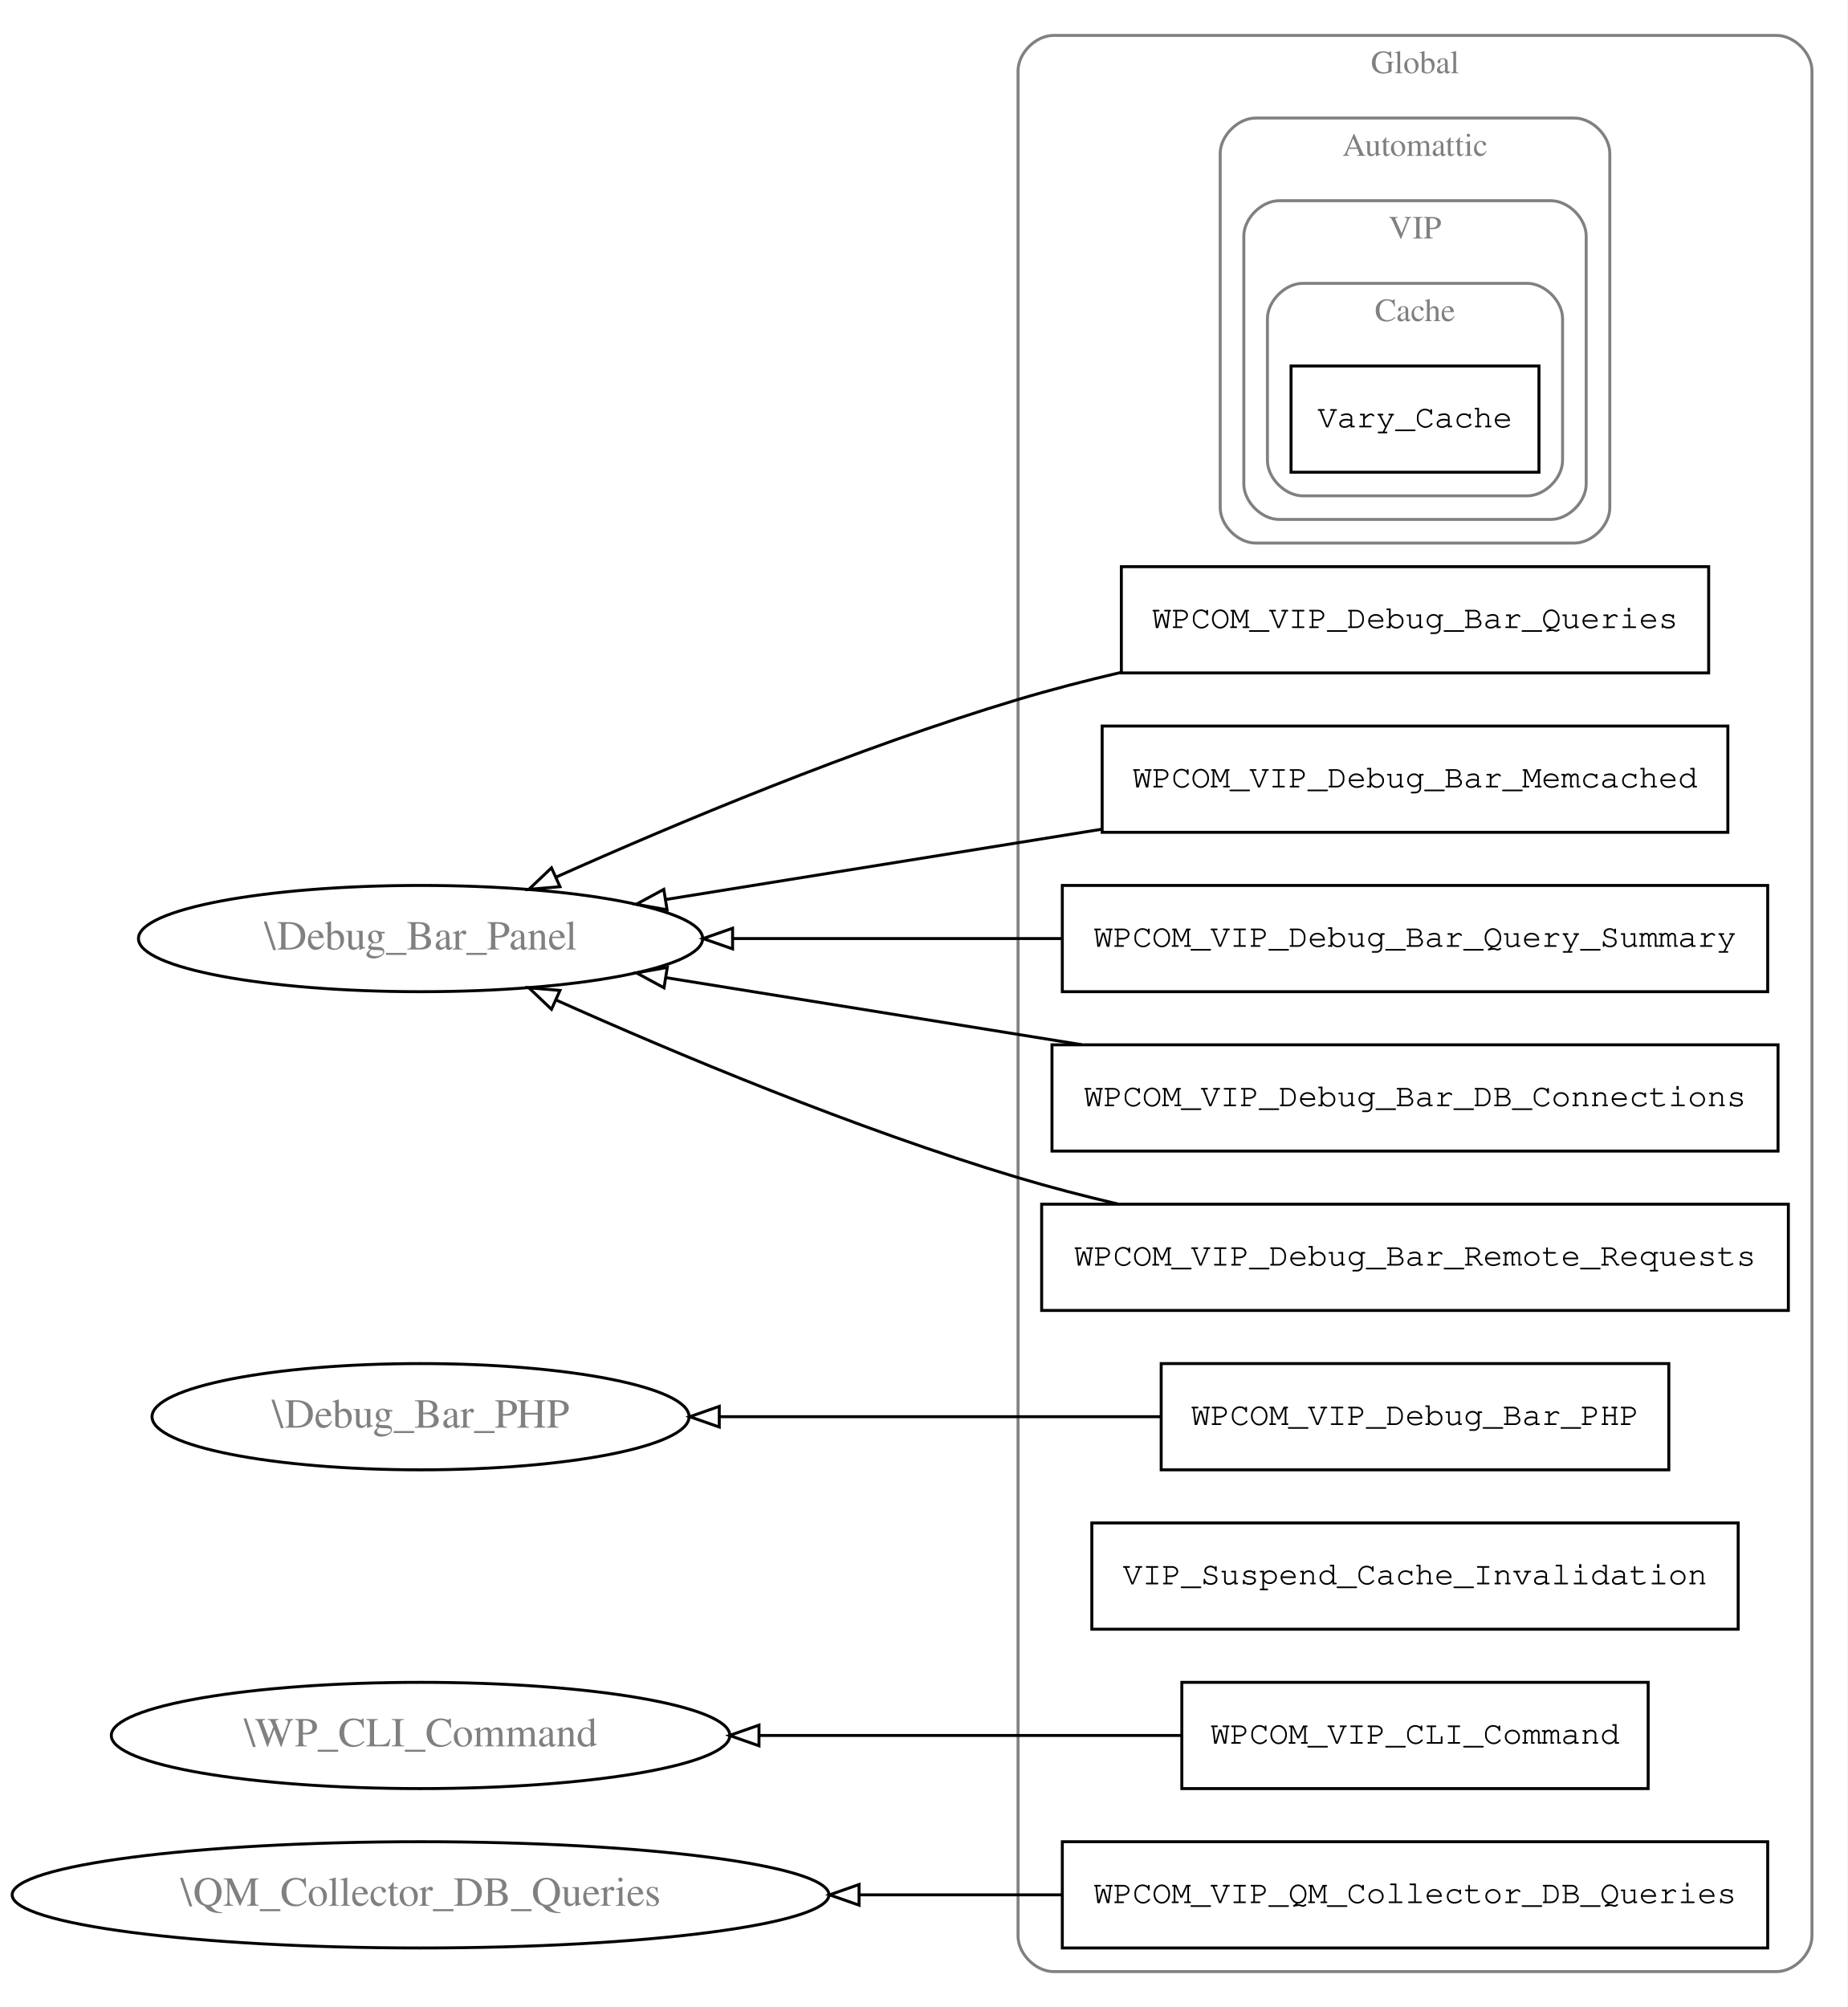
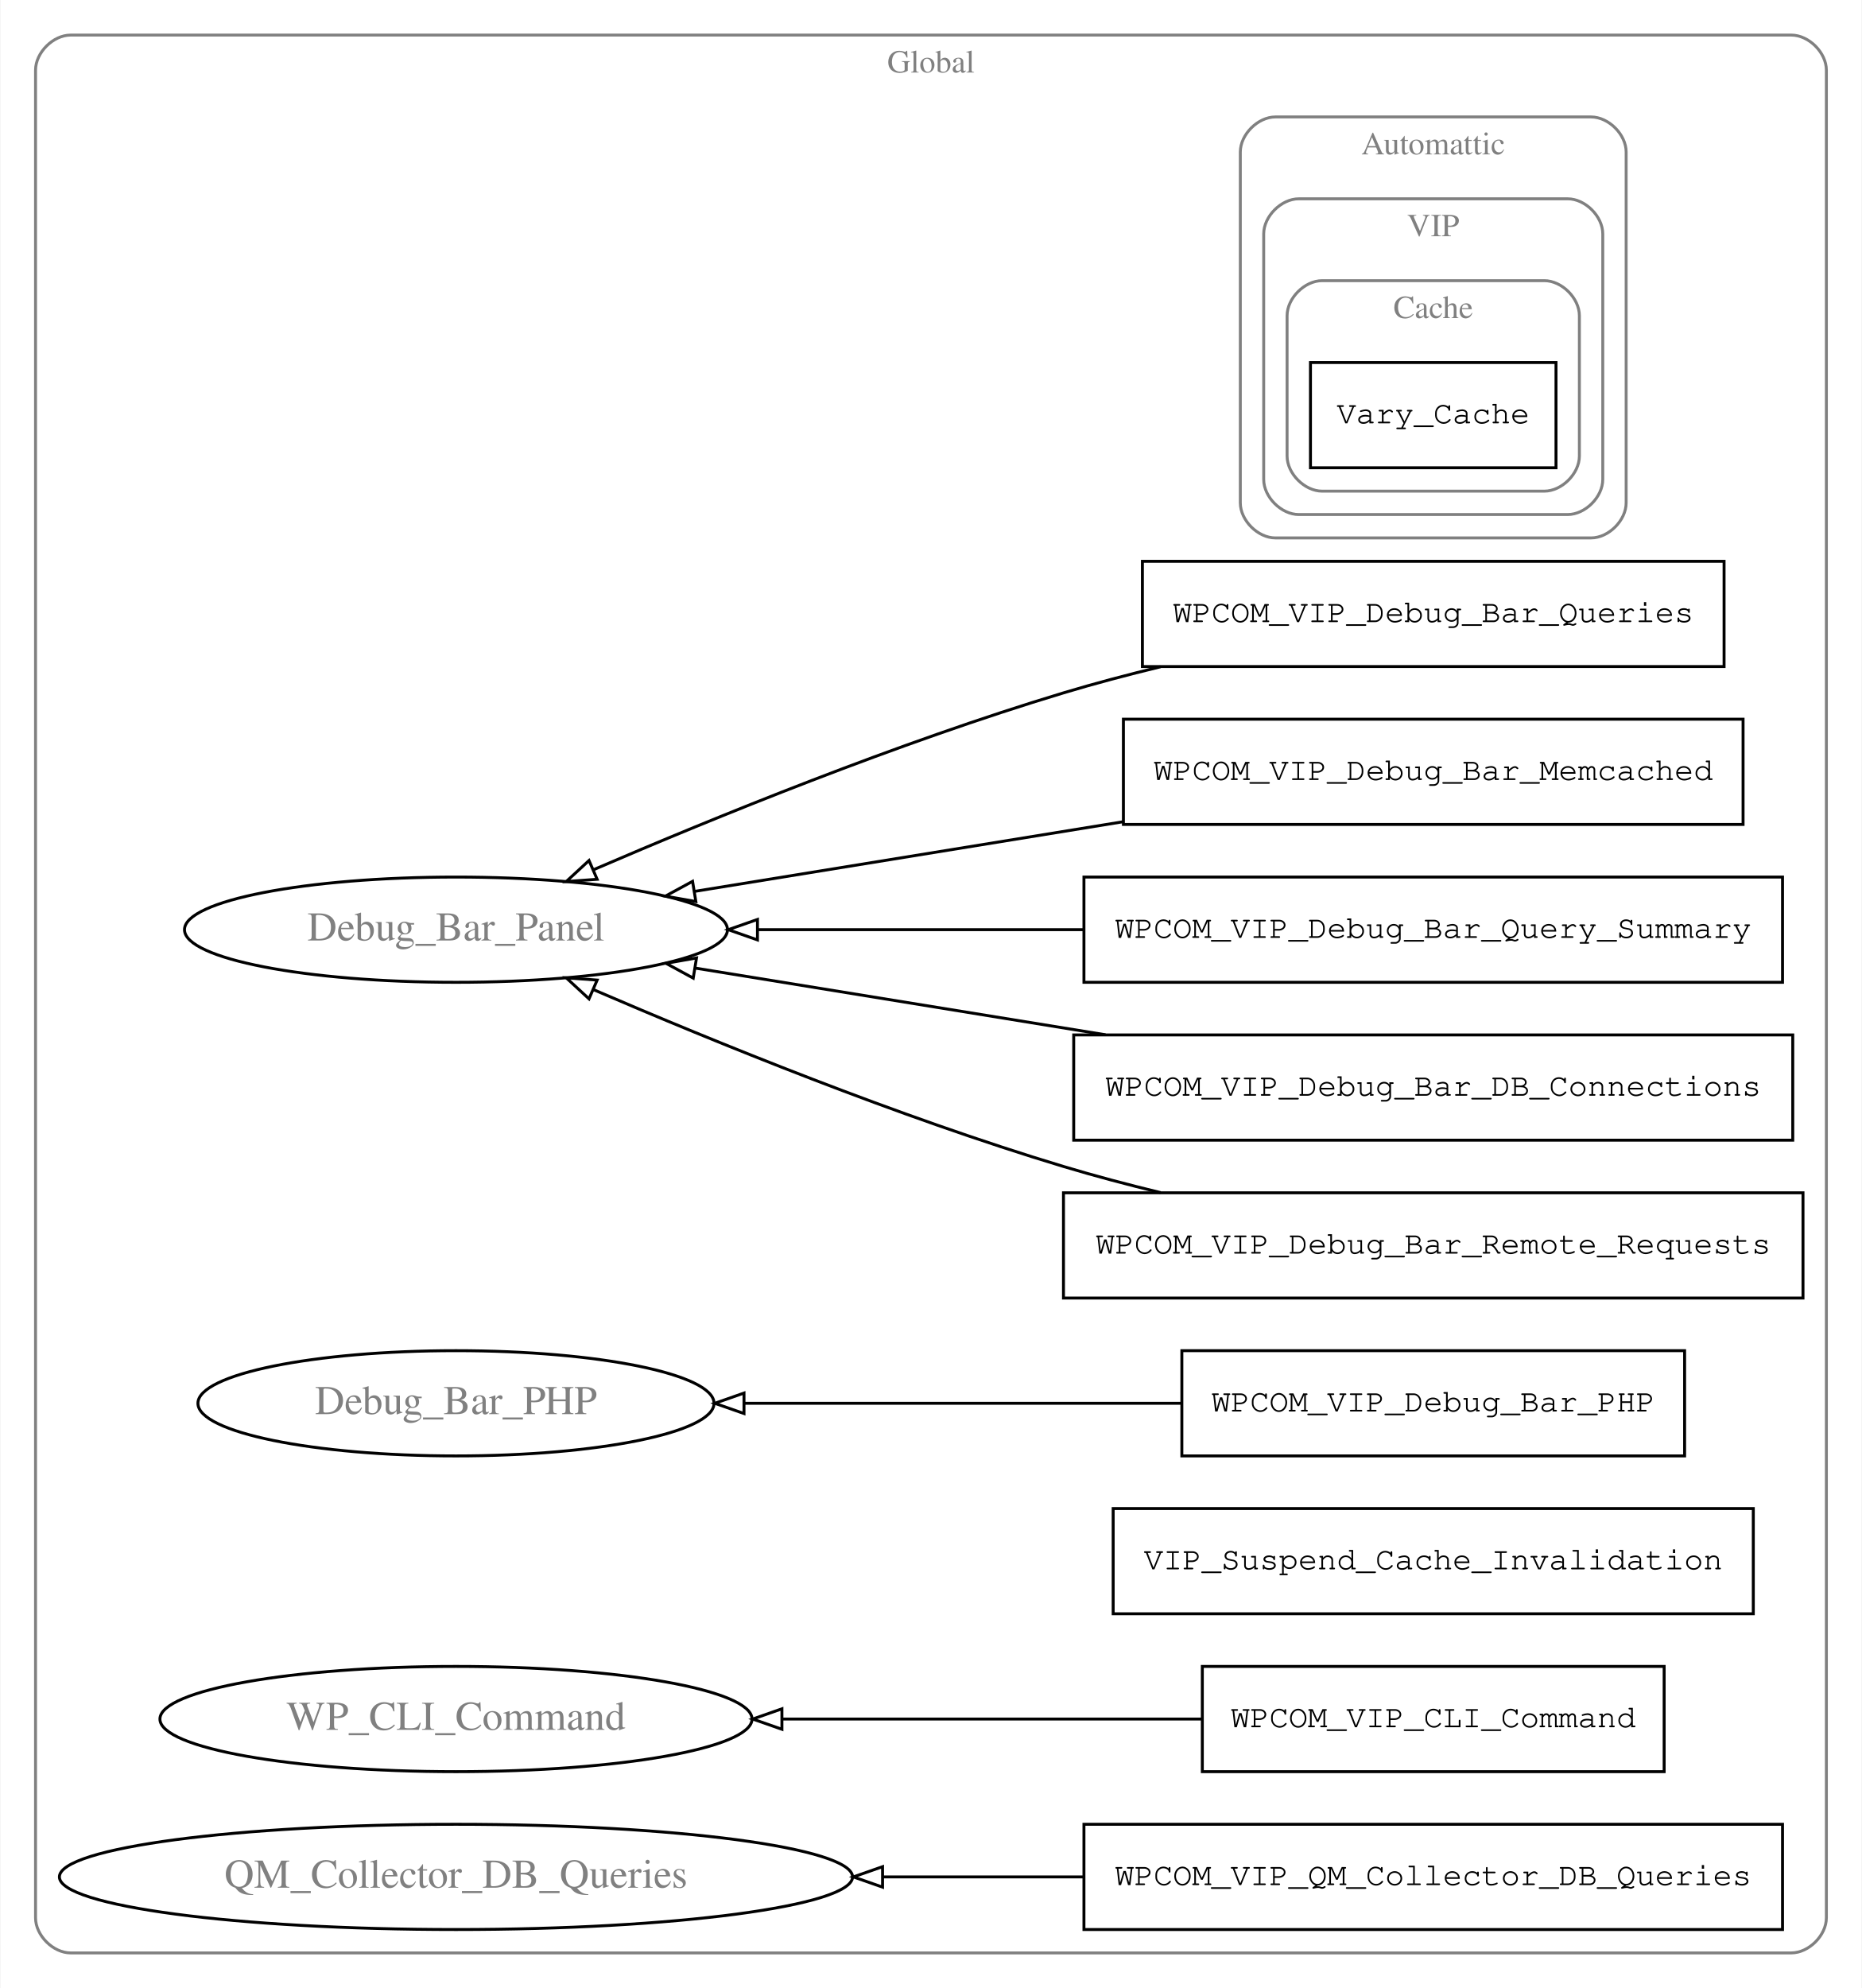
- <svg xmlns="http://www.w3.org/2000/svg" width="626pt" height="680pt" viewBox="0.00 0.00 625.88 680.00">
+ <svg xmlns="http://www.w3.org/2000/svg" width="637pt" height="680pt" viewBox="0.00 0.00 636.68 680.00">
  <g id="graph0" class="graph" transform="scale(1 1) rotate(0) translate(4 676)">
-     <polygon fill="white" stroke="none" points="-4,4 -4,-676 621.875,-676 621.875,4 -4,4" />
+     <polygon fill="white" stroke="none" points="-4,4 -4,-676 632.676,-676 632.676,4 -4,4" />
    <g id="clust1" class="cluster">
-       <path fill="none" stroke="gray" d="M352.875,-8C352.875,-8 597.875,-8 597.875,-8 603.875,-8 609.875,-14 609.875,-20 609.875,-20 609.875,-652 609.875,-652 609.875,-658 603.875,-664 597.875,-664 597.875,-664 352.875,-664 352.875,-664 346.875,-664 340.875,-658 340.875,-652 340.875,-652 340.875,-20 340.875,-20 340.875,-14 346.875,-8 352.875,-8" />
-       <text text-anchor="middle" x="475.375" y="-651.2" font-family="Times,serif" font-size="11.00" fill="gray">Global</text>
+       <path fill="none" stroke="gray" d="M20,-8C20,-8 608.676,-8 608.676,-8 614.676,-8 620.676,-14 620.676,-20 620.676,-20 620.676,-652 620.676,-652 620.676,-658 614.676,-664 608.676,-664 608.676,-664 20,-664 20,-664 14,-664 8,-658 8,-652 8,-652 8,-20 8,-20 8,-14 14,-8 20,-8" />
+       <text text-anchor="middle" x="314.338" y="-651.2" font-family="Times,serif" font-size="11.00" fill="gray">Global</text>
    </g>
    <g id="clust2" class="cluster">
-       <path fill="none" stroke="gray" d="M421.375,-492C421.375,-492 529.375,-492 529.375,-492 535.375,-492 541.375,-498 541.375,-504 541.375,-504 541.375,-624 541.375,-624 541.375,-630 535.375,-636 529.375,-636 529.375,-636 421.375,-636 421.375,-636 415.375,-636 409.375,-630 409.375,-624 409.375,-624 409.375,-504 409.375,-504 409.375,-498 415.375,-492 421.375,-492" />
-       <text text-anchor="middle" x="475.375" y="-623.2" font-family="Times,serif" font-size="11.00" fill="gray">Automattic</text>
+       <path fill="none" stroke="gray" d="M432.176,-492C432.176,-492 540.176,-492 540.176,-492 546.176,-492 552.176,-498 552.176,-504 552.176,-504 552.176,-624 552.176,-624 552.176,-630 546.176,-636 540.176,-636 540.176,-636 432.176,-636 432.176,-636 426.176,-636 420.176,-630 420.176,-624 420.176,-624 420.176,-504 420.176,-504 420.176,-498 426.176,-492 432.176,-492" />
+       <text text-anchor="middle" x="486.176" y="-623.2" font-family="Times,serif" font-size="11.00" fill="gray">Automattic</text>
    </g>
    <g id="clust3" class="cluster">
-       <path fill="none" stroke="gray" d="M429.375,-500C429.375,-500 521.375,-500 521.375,-500 527.375,-500 533.375,-506 533.375,-512 533.375,-512 533.375,-596 533.375,-596 533.375,-602 527.375,-608 521.375,-608 521.375,-608 429.375,-608 429.375,-608 423.375,-608 417.375,-602 417.375,-596 417.375,-596 417.375,-512 417.375,-512 417.375,-506 423.375,-500 429.375,-500" />
-       <text text-anchor="middle" x="475.375" y="-595.2" font-family="Times,serif" font-size="11.00" fill="gray">VIP</text>
+       <path fill="none" stroke="gray" d="M440.176,-500C440.176,-500 532.176,-500 532.176,-500 538.176,-500 544.176,-506 544.176,-512 544.176,-512 544.176,-596 544.176,-596 544.176,-602 538.176,-608 532.176,-608 532.176,-608 440.176,-608 440.176,-608 434.176,-608 428.176,-602 428.176,-596 428.176,-596 428.176,-512 428.176,-512 428.176,-506 434.176,-500 440.176,-500" />
+       <text text-anchor="middle" x="486.176" y="-595.2" font-family="Times,serif" font-size="11.00" fill="gray">VIP</text>
    </g>
    <g id="clust4" class="cluster">
-       <path fill="none" stroke="gray" d="M437.375,-508C437.375,-508 513.375,-508 513.375,-508 519.375,-508 525.375,-514 525.375,-520 525.375,-520 525.375,-568 525.375,-568 525.375,-574 519.375,-580 513.375,-580 513.375,-580 437.375,-580 437.375,-580 431.375,-580 425.375,-574 425.375,-568 425.375,-568 425.375,-520 425.375,-520 425.375,-514 431.375,-508 437.375,-508" />
-       <text text-anchor="middle" x="475.375" y="-567.2" font-family="Times,serif" font-size="11.00" fill="gray">Cache</text>
+       <path fill="none" stroke="gray" d="M448.176,-508C448.176,-508 524.176,-508 524.176,-508 530.176,-508 536.176,-514 536.176,-520 536.176,-520 536.176,-568 536.176,-568 536.176,-574 530.176,-580 524.176,-580 524.176,-580 448.176,-580 448.176,-580 442.176,-580 436.176,-574 436.176,-568 436.176,-568 436.176,-520 436.176,-520 436.176,-514 442.176,-508 448.176,-508" />
+       <text text-anchor="middle" x="486.176" y="-567.2" font-family="Times,serif" font-size="11.00" fill="gray">Cache</text>
    </g>
    <g id="node1" class="node">
-       <polygon fill="none" stroke="black" points="517.375,-552 433.375,-552 433.375,-516 517.375,-516 517.375,-552" />
-       <text text-anchor="middle" x="475.375" y="-531.2" font-family="Courier,monospace" font-size="11.00">Vary_Cache</text>
+       <polygon fill="none" stroke="black" points="528.176,-552 444.176,-552 444.176,-516 528.176,-516 528.176,-552" />
+       <text text-anchor="middle" x="486.176" y="-531.2" font-family="Courier,monospace" font-size="11.00">Vary_Cache</text>
    </g>
    <g id="node2" class="node">
-       <polygon fill="none" stroke="black" points="574.875,-484 375.875,-484 375.875,-448 574.875,-448 574.875,-484" />
-       <text text-anchor="middle" x="475.375" y="-463.2" font-family="Courier,monospace" font-size="11.00">WPCOM_VIP_Debug_Bar_Queries</text>
+       <polygon fill="none" stroke="black" points="585.676,-484 386.676,-484 386.676,-448 585.676,-448 585.676,-484" />
+       <text text-anchor="middle" x="486.176" y="-463.2" font-family="Courier,monospace" font-size="11.00">WPCOM_VIP_Debug_Bar_Queries</text>
    </g>
    <g id="node11" class="node">
-       <ellipse fill="none" stroke="black" cx="138.438" cy="-358" rx="95.583" ry="18" />
-       <text text-anchor="middle" x="138.438" y="-354.3" font-family="Times,serif" font-size="14.00" fill="gray">\Debug_Bar_Panel</text>
+       <ellipse fill="none" stroke="black" cx="151.838" cy="-358" rx="92.883" ry="18" />
+       <text text-anchor="middle" x="151.838" y="-354.3" font-family="Times,serif" font-size="14.00" fill="gray">Debug_Bar_Panel</text>
    </g>
    <g id="edge1" class="edge">
-       <path fill="none" stroke="black" d="M375.807,-448.192C363.956,-445.426 352.088,-442.358 340.875,-439 285.717,-422.484 224.663,-396.838 184.389,-378.839" />
-       <polygon fill="none" stroke="black" points="185.672,-375.578 175.117,-374.666 182.799,-381.961 185.672,-375.578" />
+       <path fill="none" stroke="black" d="M392.895,-447.931C381.635,-445.203 370.346,-442.214 359.676,-439 303.151,-421.973 240.27,-396.348 198.845,-378.494" />
+       <polygon fill="none" stroke="black" points="200.135,-375.239 189.568,-374.471 197.35,-381.661 200.135,-375.239" />
    </g>
    <g id="node3" class="node">
-       <polygon fill="none" stroke="black" points="581.375,-430 369.375,-430 369.375,-394 581.375,-394 581.375,-430" />
-       <text text-anchor="middle" x="475.375" y="-409.2" font-family="Courier,monospace" font-size="11.00">WPCOM_VIP_Debug_Bar_Memcached</text>
+       <polygon fill="none" stroke="black" points="592.176,-430 380.176,-430 380.176,-394 592.176,-394 592.176,-430" />
+       <text text-anchor="middle" x="486.176" y="-409.2" font-family="Courier,monospace" font-size="11.00">WPCOM_VIP_Debug_Bar_Memcached</text>
    </g>
    <g id="edge2" class="edge">
-       <path fill="none" stroke="black" d="M369.318,-395.062C321.607,-387.37 266.009,-378.406 221.443,-371.221" />
-       <polygon fill="none" stroke="black" points="221.959,-367.759 211.529,-369.623 220.844,-374.67 221.959,-367.759" />
+       <path fill="none" stroke="black" d="M380.022,-394.914C332.653,-387.217 277.601,-378.272 233.555,-371.115" />
+       <polygon fill="none" stroke="black" points="233.903,-367.626 223.471,-369.477 232.78,-374.535 233.903,-367.626" />
    </g>
    <g id="node4" class="node">
-       <polygon fill="none" stroke="black" points="594.875,-376 355.875,-376 355.875,-340 594.875,-340 594.875,-376" />
-       <text text-anchor="middle" x="475.375" y="-355.2" font-family="Courier,monospace" font-size="11.00">WPCOM_VIP_Debug_Bar_Query_Summary</text>
+       <polygon fill="none" stroke="black" points="605.676,-376 366.676,-376 366.676,-340 605.676,-340 605.676,-376" />
+       <text text-anchor="middle" x="486.176" y="-355.2" font-family="Courier,monospace" font-size="11.00">WPCOM_VIP_Debug_Bar_Query_Summary</text>
    </g>
    <g id="edge3" class="edge">
-       <path fill="none" stroke="black" d="M355.818,-358C319.507,-358 279.833,-358 244.488,-358" />
-       <polygon fill="none" stroke="black" points="244.155,-354.5 234.155,-358 244.155,-361.5 244.155,-354.5" />
+       <path fill="none" stroke="black" d="M366.602,-358C330.209,-358 290.49,-358 255.272,-358" />
+       <polygon fill="none" stroke="black" points="254.982,-354.5 244.982,-358 254.982,-361.5 254.982,-354.5" />
    </g>
    <g id="node5" class="node">
-       <polygon fill="none" stroke="black" points="598.375,-322 352.375,-322 352.375,-286 598.375,-286 598.375,-322" />
-       <text text-anchor="middle" x="475.375" y="-301.2" font-family="Courier,monospace" font-size="11.00">WPCOM_VIP_Debug_Bar_DB_Connections</text>
+       <polygon fill="none" stroke="black" points="609.176,-322 363.176,-322 363.176,-286 609.176,-286 609.176,-322" />
+       <text text-anchor="middle" x="486.176" y="-301.2" font-family="Courier,monospace" font-size="11.00">WPCOM_VIP_Debug_Bar_DB_Connections</text>
    </g>
    <g id="edge4" class="edge">
-       <path fill="none" stroke="black" d="M362.38,-322.056C316.341,-329.479 263.996,-337.918 221.601,-344.753" />
-       <polygon fill="none" stroke="black" points="220.92,-341.318 211.605,-346.365 222.035,-348.229 220.92,-341.318" />
+       <path fill="none" stroke="black" d="M374.05,-322.056C328.106,-329.522 275.833,-338.015 233.64,-344.871" />
+       <polygon fill="none" stroke="black" points="233.005,-341.428 223.696,-346.487 234.128,-348.337 233.005,-341.428" />
    </g>
    <g id="node6" class="node">
-       <polygon fill="none" stroke="black" points="561.375,-214 389.375,-214 389.375,-178 561.375,-178 561.375,-214" />
-       <text text-anchor="middle" x="475.375" y="-193.2" font-family="Courier,monospace" font-size="11.00">WPCOM_VIP_Debug_Bar_PHP</text>
+       <polygon fill="none" stroke="black" points="572.176,-214 400.176,-214 400.176,-178 572.176,-178 572.176,-214" />
+       <text text-anchor="middle" x="486.176" y="-193.2" font-family="Courier,monospace" font-size="11.00">WPCOM_VIP_Debug_Bar_PHP</text>
    </g>
    <g id="node12" class="node">
-       <ellipse fill="none" stroke="black" cx="138.438" cy="-196" rx="90.984" ry="18" />
-       <text text-anchor="middle" x="138.438" y="-192.3" font-family="Times,serif" font-size="14.00" fill="gray">\Debug_Bar_PHP</text>
+       <ellipse fill="none" stroke="black" cx="151.838" cy="-196" rx="88.284" ry="18" />
+       <text text-anchor="middle" x="151.838" y="-192.3" font-family="Times,serif" font-size="14.00" fill="gray">Debug_Bar_PHP</text>
    </g>
    <g id="edge5" class="edge">
-       <path fill="none" stroke="black" d="M388.99,-196C343.482,-196 287.231,-196 239.661,-196" />
-       <polygon fill="none" stroke="black" points="239.648,-192.5 229.648,-196 239.648,-199.5 239.648,-192.5" />
+       <path fill="none" stroke="black" d="M400.022,-196C354.423,-196 298.047,-196 250.655,-196" />
+       <polygon fill="none" stroke="black" points="250.376,-192.5 240.376,-196 250.376,-199.5 250.376,-192.5" />
    </g>
    <g id="node7" class="node">
-       <polygon fill="none" stroke="black" points="601.875,-268 348.875,-268 348.875,-232 601.875,-232 601.875,-268" />
-       <text text-anchor="middle" x="475.375" y="-247.2" font-family="Courier,monospace" font-size="11.00">WPCOM_VIP_Debug_Bar_Remote_Requests</text>
+       <polygon fill="none" stroke="black" points="612.676,-268 359.676,-268 359.676,-232 612.676,-232 612.676,-268" />
+       <text text-anchor="middle" x="486.176" y="-247.2" font-family="Courier,monospace" font-size="11.00">WPCOM_VIP_Debug_Bar_Remote_Requests</text>
    </g>
    <g id="edge6" class="edge">
-       <path fill="none" stroke="black" d="M374.73,-268.06C363.238,-270.76 351.749,-273.744 340.875,-277 285.717,-293.516 224.663,-319.162 184.389,-337.161" />
-       <polygon fill="none" stroke="black" points="182.799,-334.039 175.117,-341.334 185.672,-340.422 182.799,-334.039" />
+       <path fill="none" stroke="black" d="M392.895,-268.069C381.635,-270.797 370.346,-273.786 359.676,-277 303.151,-294.027 240.27,-319.652 198.845,-337.506" />
+       <polygon fill="none" stroke="black" points="197.35,-334.339 189.568,-341.529 200.135,-340.761 197.35,-334.339" />
    </g>
    <g id="node8" class="node">
-       <polygon fill="none" stroke="black" points="584.875,-160 365.875,-160 365.875,-124 584.875,-124 584.875,-160" />
-       <text text-anchor="middle" x="475.375" y="-139.2" font-family="Courier,monospace" font-size="11.00">VIP_Suspend_Cache_Invalidation</text>
+       <polygon fill="none" stroke="black" points="595.676,-160 376.676,-160 376.676,-124 595.676,-124 595.676,-160" />
+       <text text-anchor="middle" x="486.176" y="-139.2" font-family="Courier,monospace" font-size="11.00">VIP_Suspend_Cache_Invalidation</text>
    </g>
    <g id="node9" class="node">
-       <polygon fill="none" stroke="black" points="554.375,-106 396.375,-106 396.375,-70 554.375,-70 554.375,-106" />
-       <text text-anchor="middle" x="475.375" y="-85.2" font-family="Courier,monospace" font-size="11.00">WPCOM_VIP_CLI_Command</text>
+       <polygon fill="none" stroke="black" points="565.176,-106 407.176,-106 407.176,-70 565.176,-70 565.176,-106" />
+       <text text-anchor="middle" x="486.176" y="-85.2" font-family="Courier,monospace" font-size="11.00">WPCOM_VIP_CLI_Command</text>
    </g>
    <g id="node13" class="node">
-       <ellipse fill="none" stroke="black" cx="138.438" cy="-88" rx="104.782" ry="18" />
-       <text text-anchor="middle" x="138.438" y="-84.3" font-family="Times,serif" font-size="14.00" fill="gray">\WP_CLI_Command</text>
+       <ellipse fill="none" stroke="black" cx="151.838" cy="-88" rx="101.282" ry="18" />
+       <text text-anchor="middle" x="151.838" y="-84.3" font-family="Times,serif" font-size="14.00" fill="gray">WP_CLI_Command</text>
    </g>
    <g id="edge7" class="edge">
-       <path fill="none" stroke="black" d="M396.27,-88C353.769,-88 300.408,-88 253.352,-88" />
-       <polygon fill="none" stroke="black" points="253.102,-84.5 243.102,-88 253.102,-91.5 253.102,-84.5" />
+       <path fill="none" stroke="black" d="M406.837,-88C364.108,-88 310.506,-88 263.568,-88" />
+       <polygon fill="none" stroke="black" points="263.351,-84.5 253.351,-88 263.351,-91.5 263.351,-84.5" />
    </g>
    <g id="node10" class="node">
-       <polygon fill="none" stroke="black" points="594.875,-52 355.875,-52 355.875,-16 594.875,-16 594.875,-52" />
-       <text text-anchor="middle" x="475.375" y="-31.2" font-family="Courier,monospace" font-size="11.00">WPCOM_VIP_QM_Collector_DB_Queries</text>
+       <polygon fill="none" stroke="black" points="605.676,-52 366.676,-52 366.676,-16 605.676,-16 605.676,-52" />
+       <text text-anchor="middle" x="486.176" y="-31.2" font-family="Courier,monospace" font-size="11.00">WPCOM_VIP_QM_Collector_DB_Queries</text>
    </g>
    <g id="node14" class="node">
-       <ellipse fill="none" stroke="black" cx="138.438" cy="-34" rx="138.375" ry="18" />
-       <text text-anchor="middle" x="138.438" y="-30.3" font-family="Times,serif" font-size="14.00" fill="gray">\QM_Collector_DB_Queries</text>
+       <ellipse fill="none" stroke="black" cx="151.838" cy="-34" rx="135.676" ry="18" />
+       <text text-anchor="middle" x="151.838" y="-30.3" font-family="Times,serif" font-size="14.00" fill="gray">QM_Collector_DB_Queries</text>
    </g>
    <g id="edge8" class="edge">
-       <path fill="none" stroke="black" d="M355.818,-34C333.605,-34 310.135,-34 287.167,-34" />
-       <polygon fill="none" stroke="black" points="287.009,-30.5 277.009,-34 287.009,-37.5 287.009,-30.5" />
+       <path fill="none" stroke="black" d="M366.602,-34C344.355,-34 320.866,-34 297.922,-34" />
+       <polygon fill="none" stroke="black" points="297.778,-30.5 287.778,-34 297.778,-37.5 297.778,-30.5" />
    </g>
  </g>
</svg>
